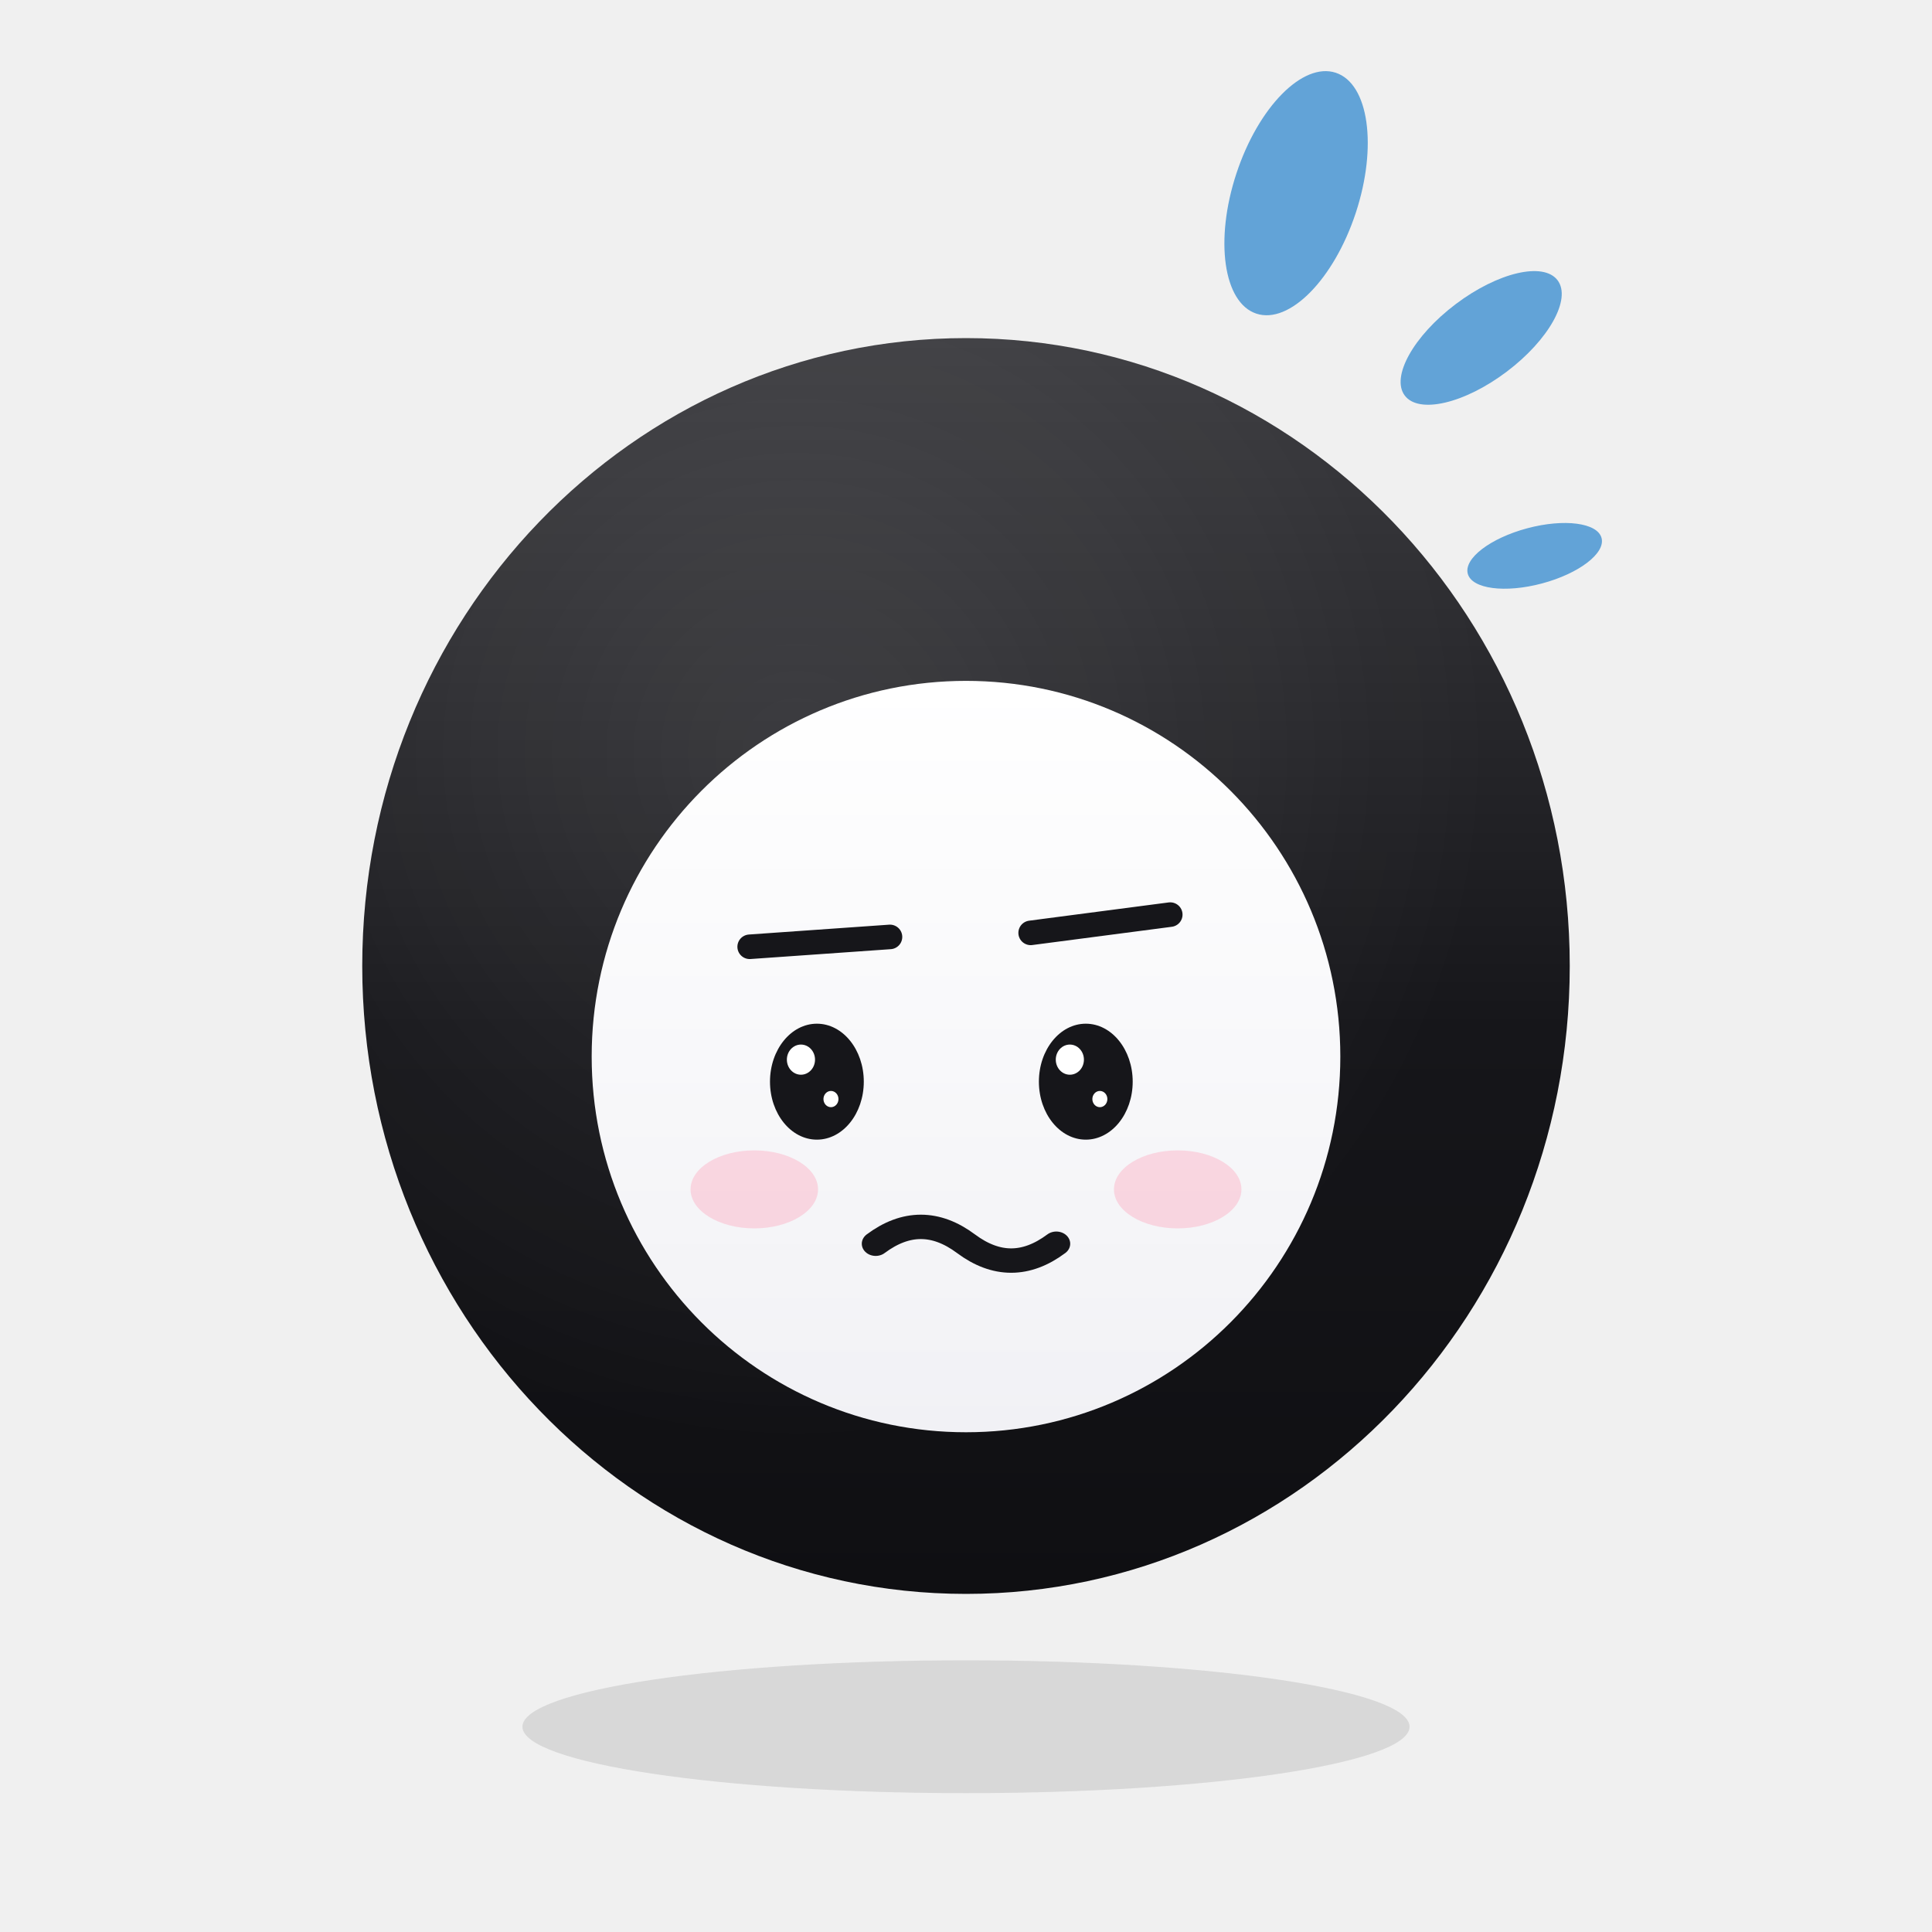
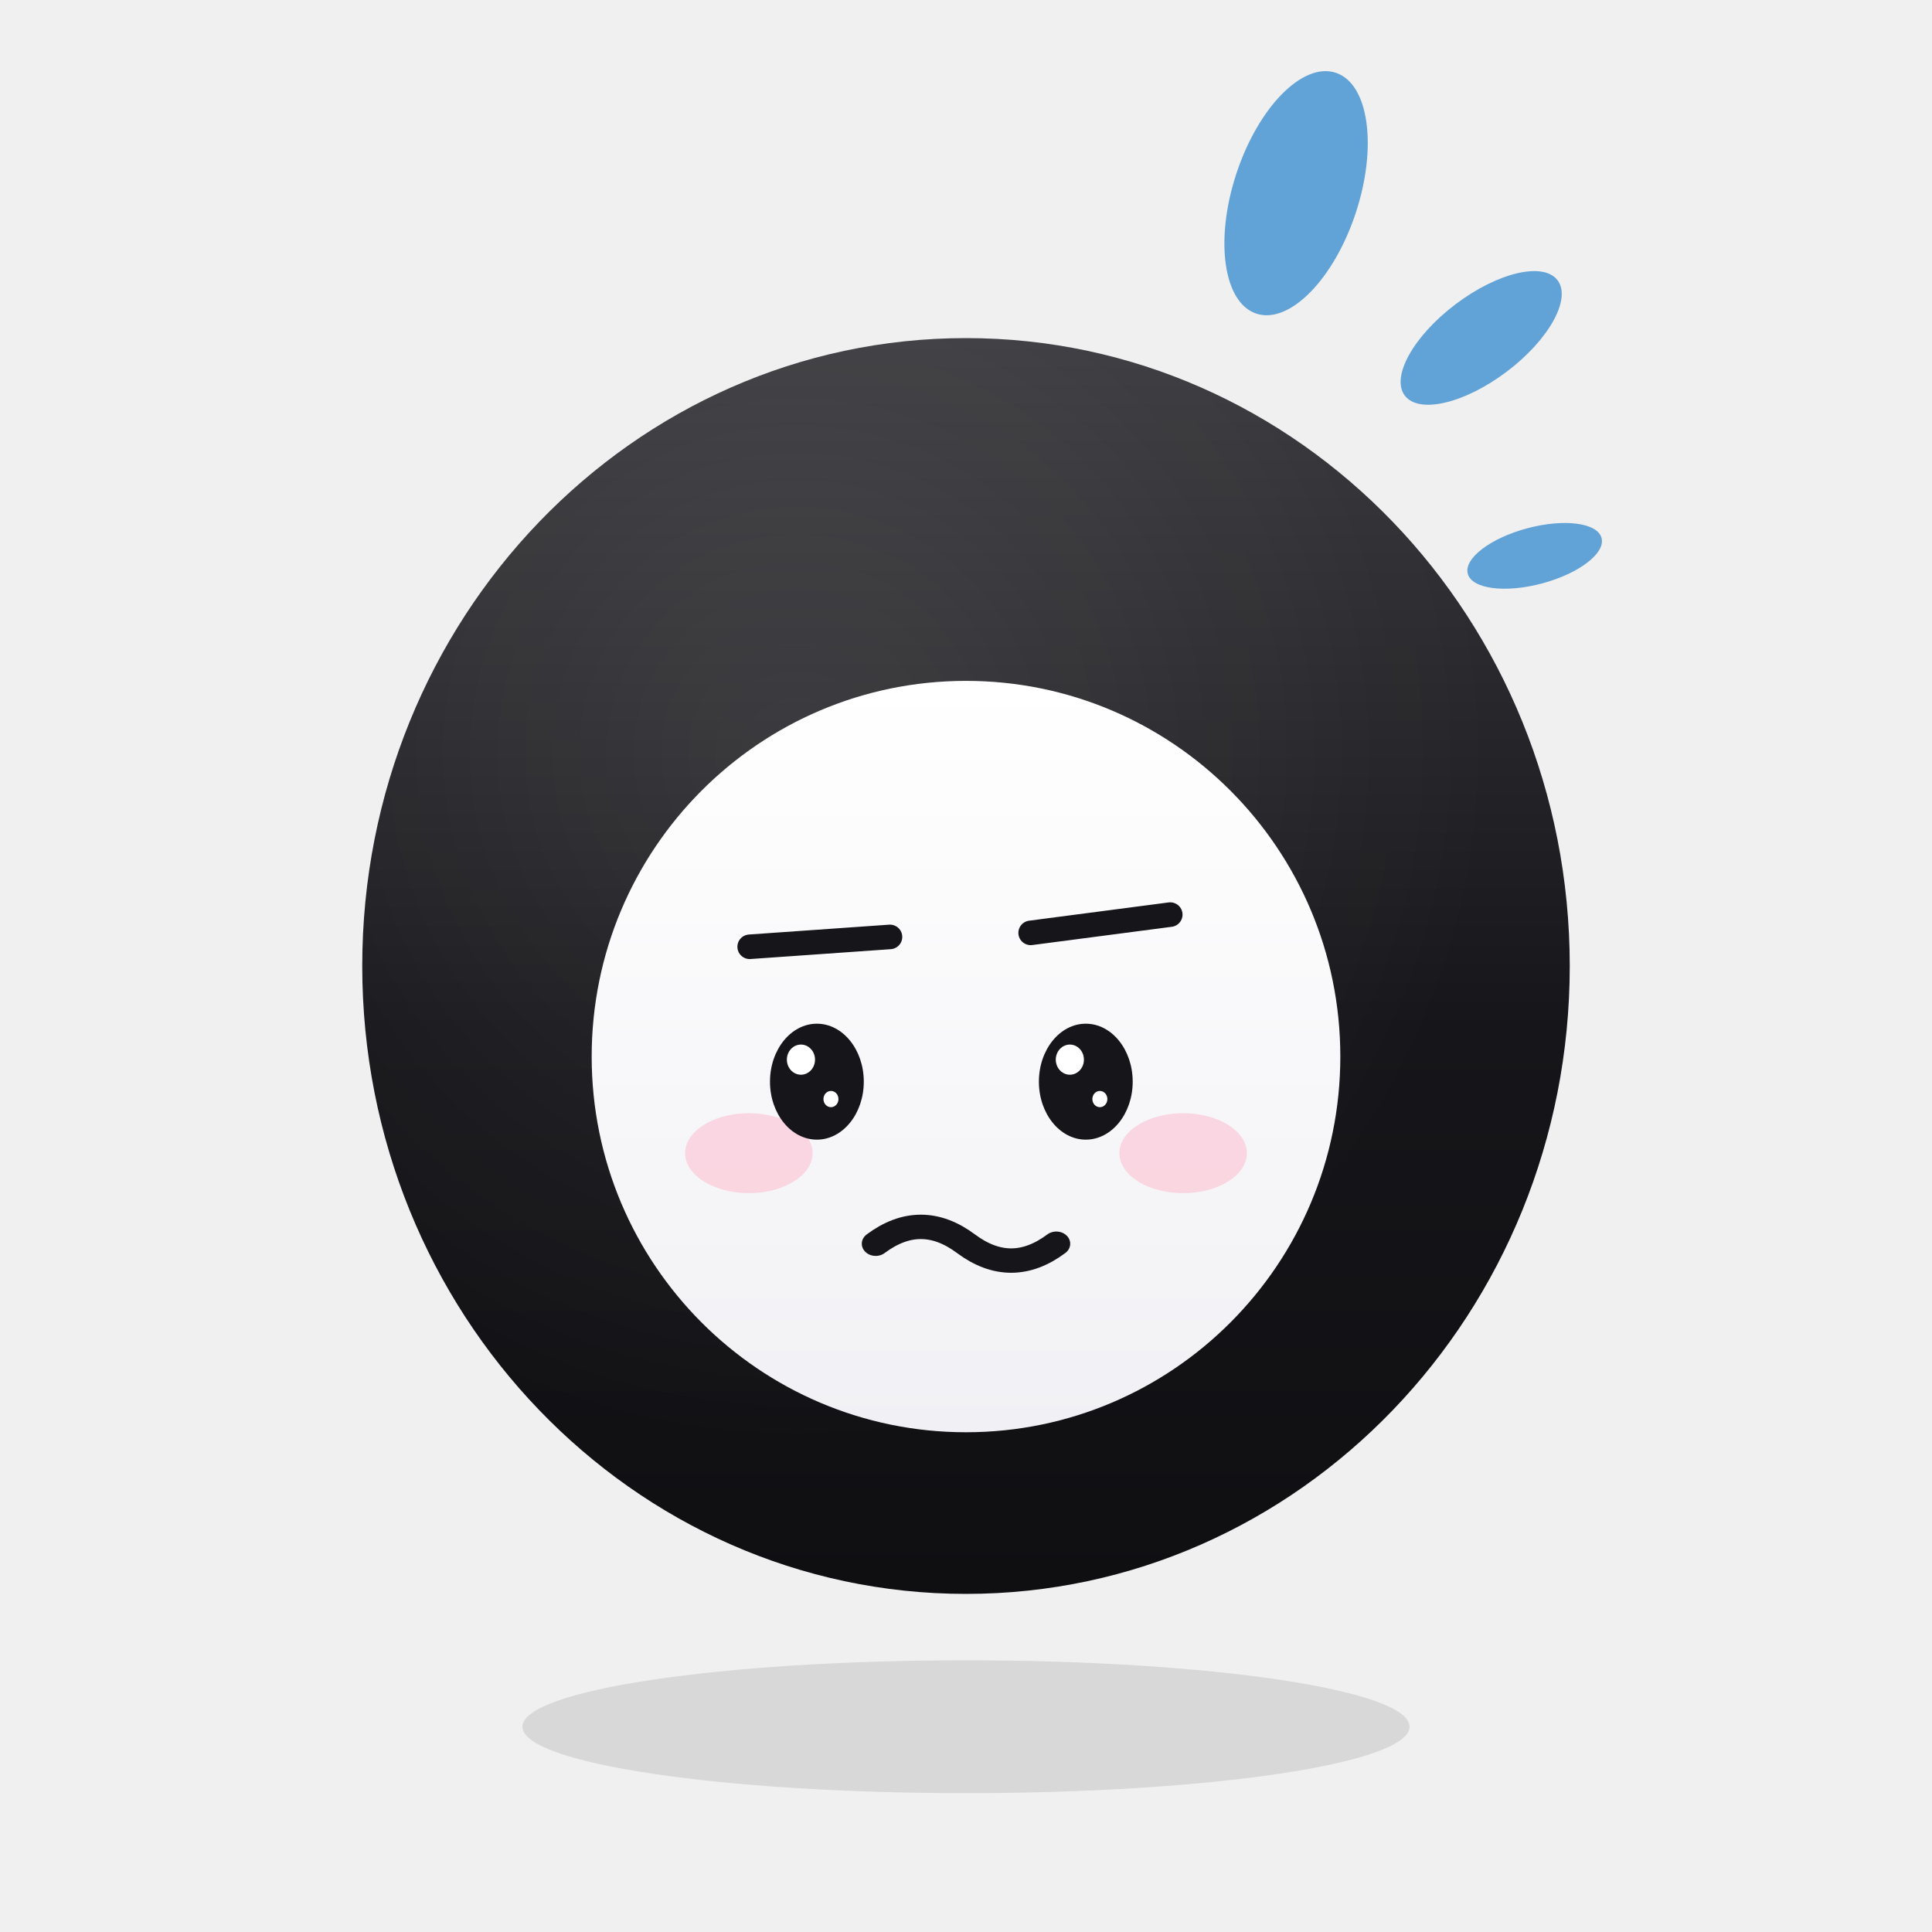
<svg xmlns="http://www.w3.org/2000/svg" width="320" height="320" viewBox="0 0 320 320">
  <defs>
    <linearGradient id="bg0" gradientUnits="userSpaceOnUse" x1="0" y1="-104" x2="0" y2="104">
      <stop offset="0" stop-color="#3b3b3f" />
      <stop offset="0.55" stop-color="#16161A" />
      <stop offset="1" stop-color="#0f0f12" />
    </linearGradient>
    <radialGradient id="bg1" gradientUnits="userSpaceOnUse" cx="-28" cy="-35.36" r="115" fx="-28" fy="-35.36">
      <stop offset="0" stop-color="#FFFFFF" />
      <stop offset="1" stop-color="rgba(255,255,255,0)" />
    </radialGradient>
    <linearGradient id="bg2" gradientUnits="userSpaceOnUse" x1="0" y1="-47.226" x2="0" y2="77.226">
      <stop offset="0" stop-color="#FFFFFF" />
      <stop offset="1" stop-color="#F1F1F5" />
    </linearGradient>
    <clipPath id="bc1">
      <path d="M62 15C62 49.367 34.242 77.226 0 77.226C-34.242 77.226 -62 49.367 -62 15C-62 -19.367 -34.242 -47.226 0 -47.226C34.242 -47.226 62 -19.367 62 15" transform="matrix(1 0 0 1 160 160)" />
    </clipPath>
  </defs>
  <path d="M73.467 126C73.467 132.075 40.575 137 0 137C-40.575 137 -73.467 132.075 -73.467 126C-73.467 119.925 -40.575 115 0 115C40.575 115 73.467 119.925 73.467 126" fill="rgba(22,22,26,0.13)" fill-opacity="0.857" transform="matrix(1 0 0 1 160 160)" />
  <path d="M100 0C100 57.438 55.228 104 0 104C-55.228 104 -100 57.438 -100 0C-100 -57.438 -55.228 -104 0 -104C55.228 -104 100 -57.438 100 0" fill="url(#bg0)" transform="matrix(1 0 0 1 160 160)" />
  <path d="M100 0C100 57.438 55.228 104 0 104C-55.228 104 -100 57.438 -100 0C-100 -57.438 -55.228 -104 0 -104C55.228 -104 100 -57.438 100 0" fill="url(#bg1)" fill-opacity="0.1" transform="matrix(1 0 0 1 160 160)" />
  <path d="M62 15C62 49.367 34.242 77.226 0 77.226C-34.242 77.226 -62 49.367 -62 15C-62 -19.367 -34.242 -47.226 0 -47.226C34.242 -47.226 62 -19.367 62 15" fill="url(#bg2)" transform="matrix(1 0 0 1 160 160)" />
-   <path d="M11.5 0C11.5 3.866 6.351 7 0 7C-6.351 7 -11.5 3.866 -11.5 0C-11.5 -3.866 -6.351 -7 0 -7C6.351 -7 11.5 -3.866 11.5 0" fill="rgba(255,138,168,0.42)" fill-opacity="0.7" transform="matrix(0.918 0 0 0.923 124.936 197)" />
-   <path d="M11.5 0C11.5 3.866 6.351 7 0 7C-6.351 7 -11.5 3.866 -11.5 0C-11.5 -3.866 -6.351 -7 0 -7C6.351 -7 11.5 -3.866 11.5 0" fill="rgba(255,138,168,0.42)" fill-opacity="0.7" transform="matrix(0.918 0 0 0.923 195.064 197)" />
+   <path d="M11.5 0C11.5 3.866 6.351 7 0 7C-6.351 7 -11.5 3.866 -11.5 0C-11.5 -3.866 -6.351 -7 0 -7C6.351 -7 11.5 -3.866 11.5 0" fill="rgba(255,138,168,0.42)" fill-opacity="0.7" transform="matrix(0.918 0 0 0.946 124.036 191)" />
+   <path d="M11.5 0C11.5 3.866 6.351 7 0 7C-6.351 7 -11.5 3.866 -11.5 0C-11.5 -3.866 -6.351 -7 0 -7C6.351 -7 11.5 -3.866 11.5 0" fill="rgba(255,138,168,0.42)" fill-opacity="0.7" transform="matrix(0.918 0 0 0.946 195.964 191)" />
  <g clip-path="url(#bc1)">
    <path d="M8 0C8 5.479 4.418 9.92 0 9.92C-4.418 9.92 -8 5.479 -8 0C-8 -5.479 -4.418 -9.92 0 -9.92C4.418 -9.92 8 -5.479 8 0" fill="#16161A" transform="matrix(0.971 0 0 0.968 135.303 179.159)" />
    <path d="M-0.32 -3.77C-0.32 -2.345 -1.395 -1.19 -2.72 -1.19C-4.045 -1.19 -5.12 -2.345 -5.12 -3.77C-5.12 -5.194 -4.045 -6.349 -2.72 -6.349C-1.395 -6.349 -0.32 -5.194 -0.32 -3.77" fill="#FFFFFF" transform="matrix(0.971 0 0 0.968 135.303 179.159)" />
    <path d="M3.68 2.976C3.68 3.743 3.107 4.365 2.4 4.365C1.693 4.365 1.12 3.743 1.12 2.976C1.12 2.209 1.693 1.587 2.4 1.587C3.107 1.587 3.68 2.209 3.68 2.976" fill="#FFFFFF" transform="matrix(0.971 0 0 0.968 135.303 179.159)" />
    <path d="M8 0C8 5.479 4.418 9.92 0 9.92C-4.418 9.92 -8 5.479 -8 0C-8 -5.479 -4.418 -9.92 0 -9.92C4.418 -9.92 8 -5.479 8 0" fill="#16161A" transform="matrix(0.971 0 0 0.968 179.842 179.159)" />
    <path d="M-0.32 -3.77C-0.32 -2.345 -1.395 -1.19 -2.72 -1.19C-4.045 -1.19 -5.12 -2.345 -5.12 -3.77C-5.12 -5.194 -4.045 -6.349 -2.72 -6.349C-1.395 -6.349 -0.32 -5.194 -0.32 -3.77" fill="#FFFFFF" transform="matrix(0.971 0 0 0.968 179.842 179.159)" />
    <path d="M3.68 2.976C3.68 3.743 3.107 4.365 2.4 4.365C1.693 4.365 1.12 3.743 1.12 2.976C1.12 2.209 1.693 1.587 2.4 1.587C3.107 1.587 3.68 2.209 3.68 2.976" fill="#FFFFFF" transform="matrix(0.971 0 0 0.968 179.842 179.159)" />
    <path d="M-12 0L12 0" fill="none" stroke="#16161A" stroke-width="4.2" stroke-linecap="round" stroke-linejoin="round" transform="matrix(0.968 -0.068 0.068 0.966 135.789 156)" />
    <path d="M-12 0L12 0" fill="none" stroke="#16161A" stroke-width="4.2" stroke-linecap="round" stroke-linejoin="round" transform="matrix(0.963 -0.126 0.126 0.96 182.27 153)" />
    <path d="M-14.96 0Q-7.48 -6.358 0 0Q7.48 6.358 14.96 0" fill="none" stroke="#16161A" stroke-width="4.6" stroke-linecap="round" stroke-linejoin="round" transform="matrix(1 0 0 0.878 160 206)" />
  </g>
  <path d="M10.407 0C10.407 11.598 5.748 21 0 21C-5.748 21 -10.407 11.598 -10.407 0C-10.407 -11.598 -5.748 -21 0 -21C5.748 -21 10.407 -11.598 10.407 0" fill="#1478C9" fill-opacity="0.644" transform="matrix(0.95 0.313 -0.313 0.95 214.672 32)" />
  <path d="M7.013 0C7.013 8.759 3.873 15.859 0 15.859C-3.873 15.859 -7.013 8.759 -7.013 0C-7.013 -8.759 -3.873 -15.859 0 -15.859C3.873 -15.859 7.013 -8.759 7.013 0" fill="#1478C9" fill-opacity="0.644" transform="matrix(0.602 0.798 -0.798 0.602 245.33 55.971)" />
  <path d="M4.73 0C4.73 6.334 2.612 11.469 0 11.469C-2.612 11.469 -4.73 6.334 -4.73 0C-4.73 -6.334 -2.612 -11.469 0 -11.469C2.612 -11.469 4.73 -6.334 4.73 0" fill="#1478C9" fill-opacity="0.644" transform="matrix(0.258 0.966 -0.966 0.258 254.188 92.067)" />
</svg>
